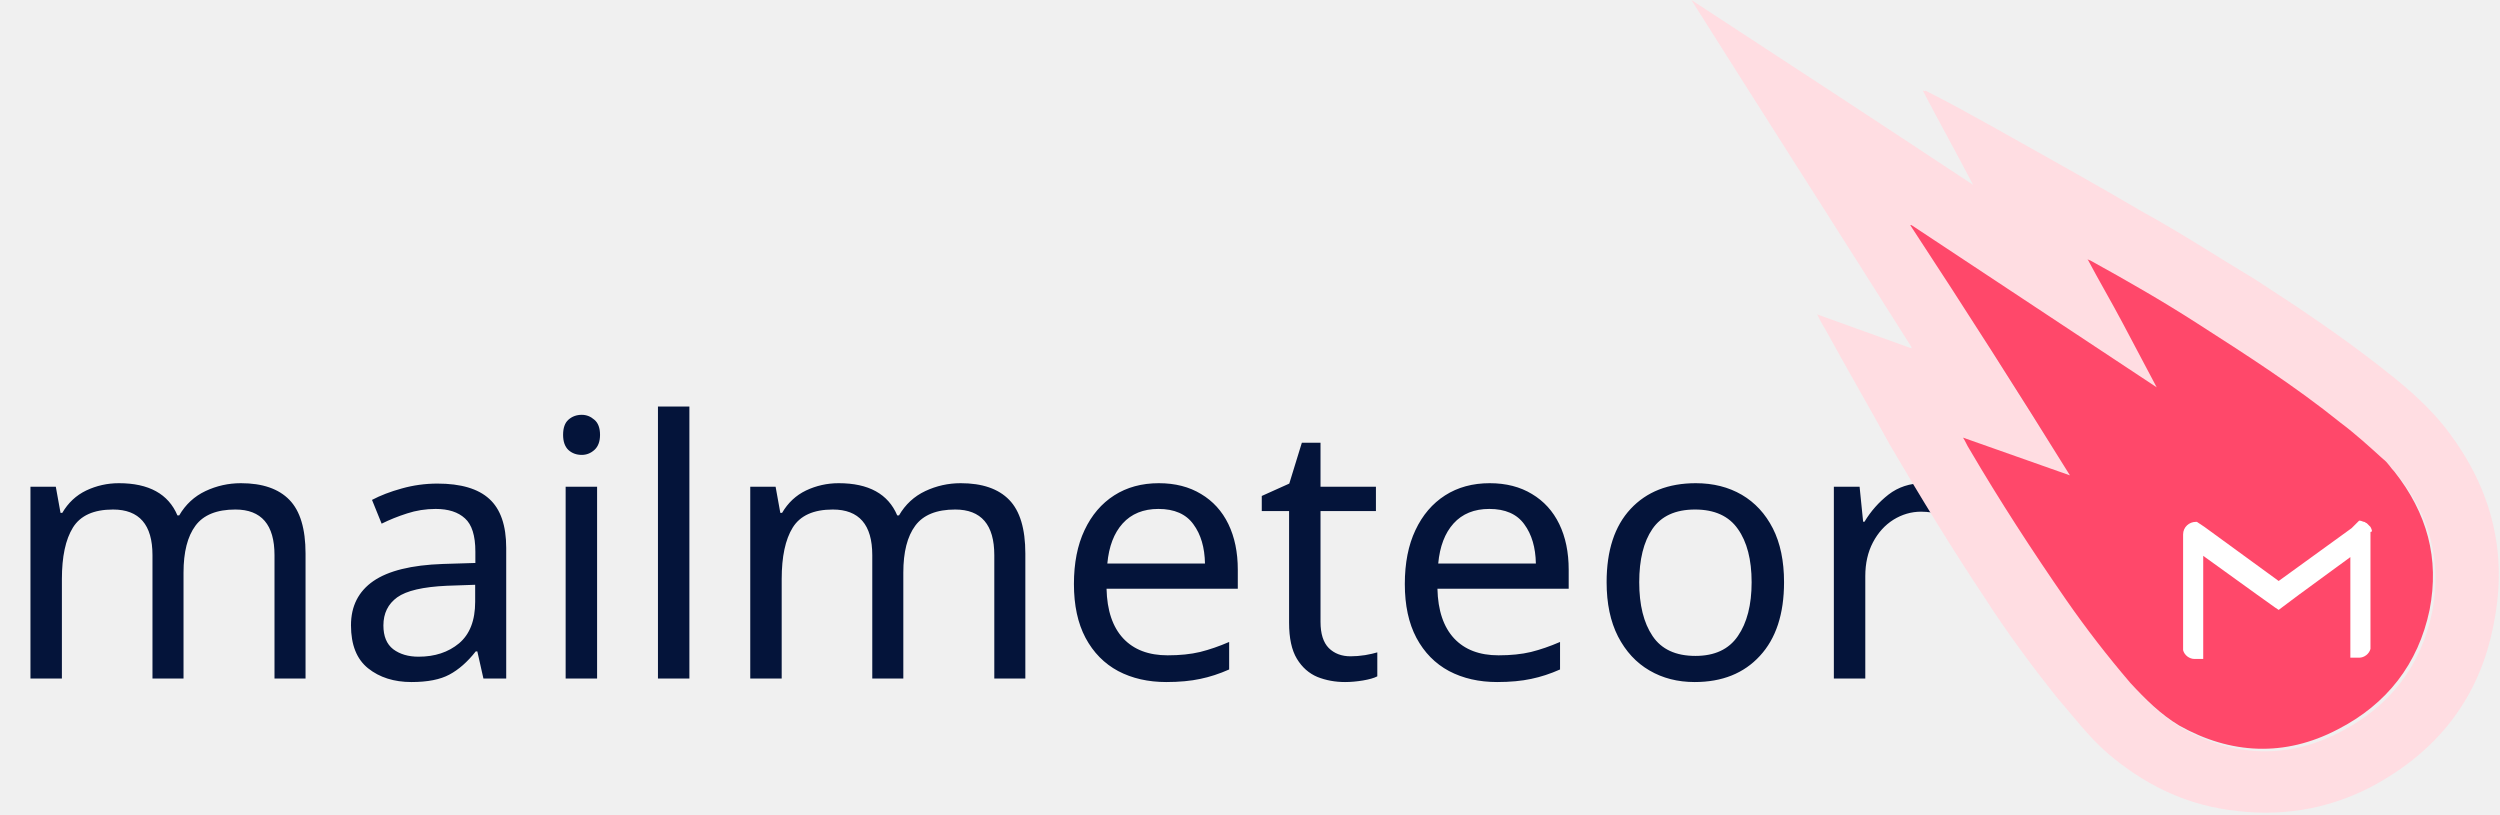
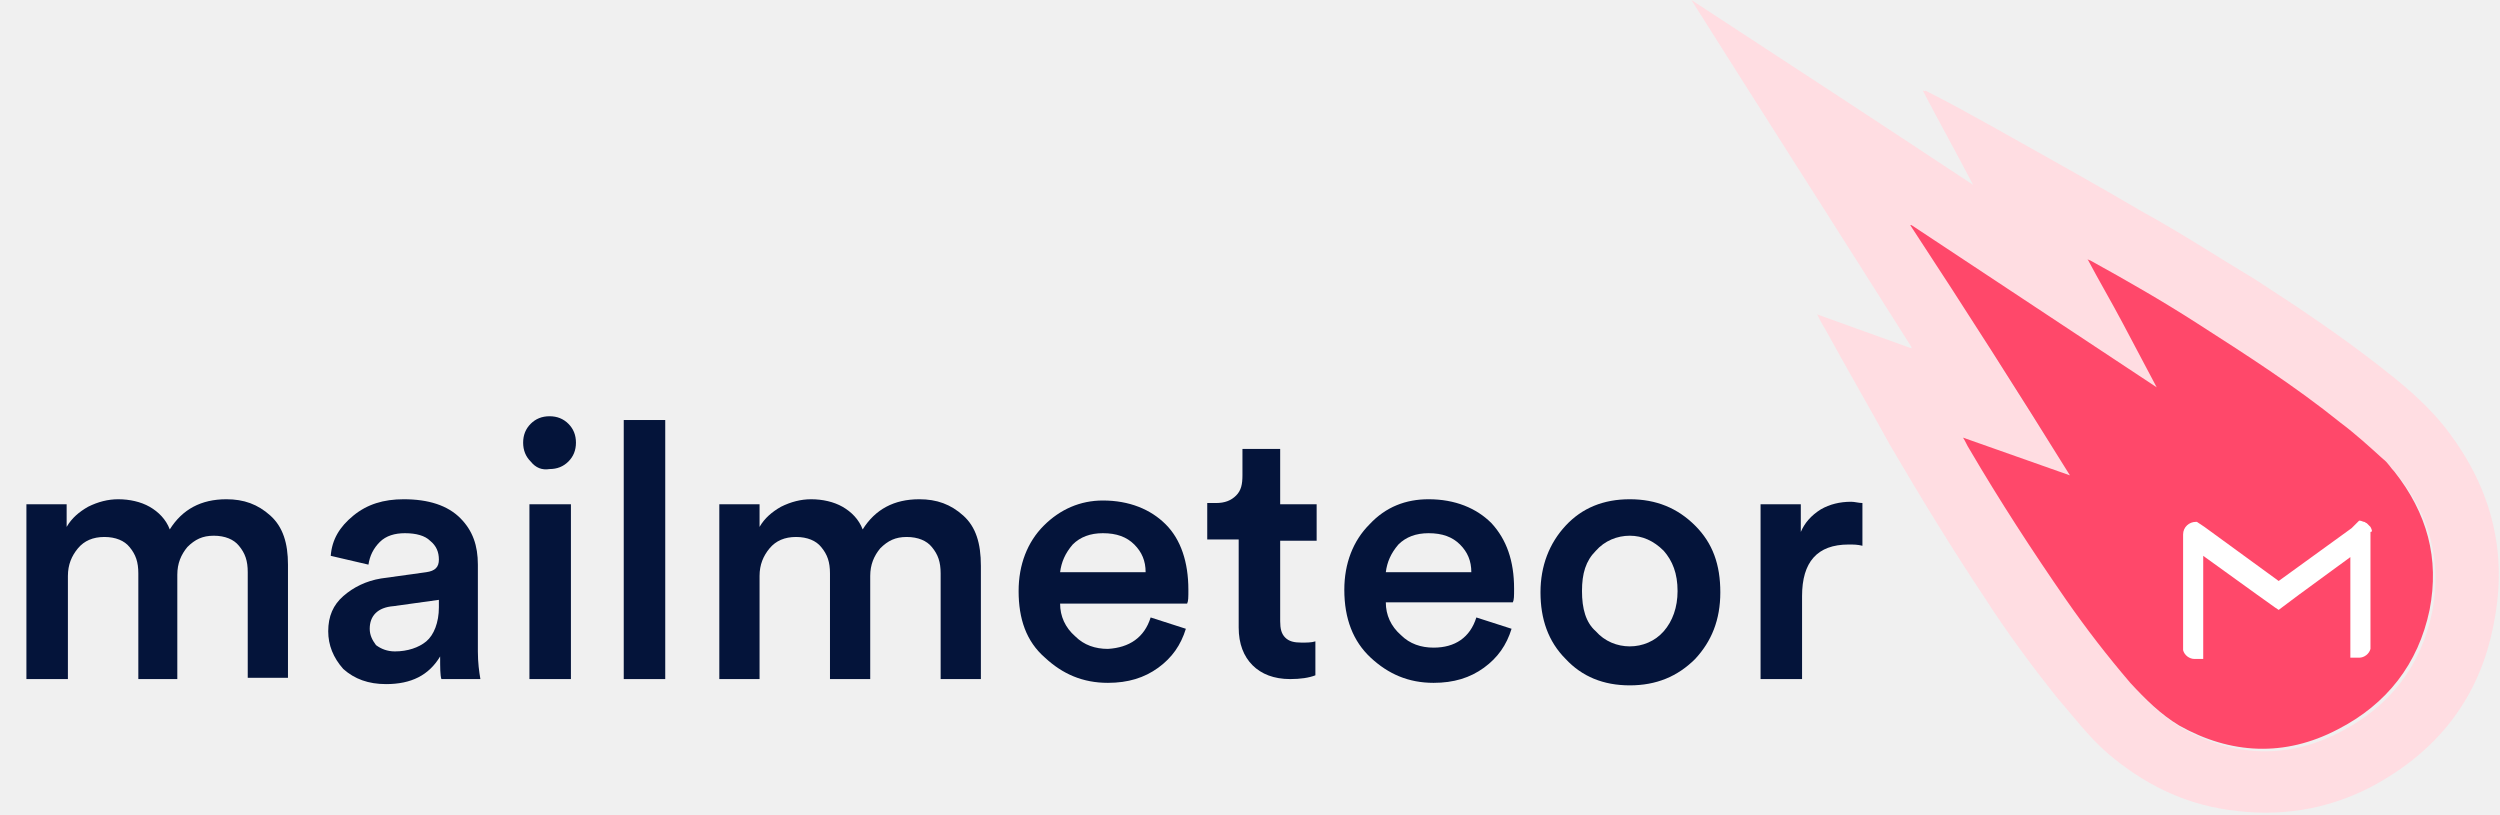
<svg xmlns="http://www.w3.org/2000/svg" version="1.1" id="Calque_1" x="0px" y="0px" viewBox="0 0 198.8 64.8" style="enable-background:new 0 0 198.8 64.8;" xml:space="preserve">
  <style type="text/css">
- 	.st0{fill:#04143A;}
- 	.st1{font-family:'CircularStd-Medium';}
- 	.st2{font-size:28.448px;}
- 	.st3{fill:#FFDDE2;}
- 	.st4{fill:#FF486A;}
- 	.st5{fill:#FFFFFF;}
+ 	.st0{enable-background:new    ;}
+ 	.st1{fill:#04143A;}
+ 	.st2{fill:#FFDDE2;}
+ 	.st3{fill:#FF486A;}
+ 	.st4{fill:#FFFFFF;}
</style>
-   <g id="Color1_1_">
-     <text transform="matrix(1 0 0 1 0 53.9548)" class="st0 st1 st2">mailmeteor</text>
+   <g id="mailmeteor">
+     <g class="st0">
+       <path class="st1" d="M5.4,54H2.1V40.1h3.2v1.8c0.4-0.7,1-1.2,1.7-1.6c0.8-0.4,1.6-0.6,2.4-0.6c0.9,0,1.8,0.2,2.5,0.6    c0.7,0.4,1.3,1,1.6,1.8c1-1.6,2.5-2.4,4.5-2.4c1.4,0,2.5,0.4,3.5,1.3s1.4,2.2,1.4,3.9v9h-3.2v-8.4c0-0.9-0.2-1.5-0.7-2.1    c-0.4-0.5-1.1-0.8-2-0.8c-0.9,0-1.5,0.3-2.1,0.9c-0.5,0.6-0.8,1.3-0.8,2.2V54H11v-8.4c0-0.9-0.2-1.5-0.7-2.1    c-0.4-0.5-1.1-0.8-2-0.8c-0.9,0-1.6,0.3-2.1,0.9c-0.5,0.6-0.8,1.3-0.8,2.2V54z" />
+       <path class="st1" d="M26.1,50.2c0-1.2,0.4-2.1,1.2-2.8c0.8-0.7,1.8-1.2,3-1.4l3.6-0.5c0.7-0.1,1-0.4,1-1c0-0.6-0.2-1.1-0.7-1.5    c-0.4-0.4-1.1-0.6-2-0.6c-0.8,0-1.5,0.2-2,0.7c-0.5,0.5-0.8,1.1-0.9,1.8l-3-0.7c0.1-1.3,0.7-2.3,1.8-3.2c1.1-0.9,2.4-1.3,4-1.3    c2,0,3.5,0.5,4.5,1.5c1,1,1.4,2.2,1.4,3.7v6.9c0,0.9,0.1,1.6,0.2,2.2h-3.1c-0.1-0.3-0.1-0.9-0.1-1.8c-0.9,1.5-2.3,2.2-4.3,2.2    c-1.4,0-2.5-0.4-3.4-1.2C26.5,52.3,26.1,51.3,26.1,50.2z M31.4,51.8c1,0,1.9-0.3,2.5-0.8s1-1.5,1-2.7v-0.6l-3.6,0.5    C30,48.3,29.4,49,29.4,50c0,0.5,0.2,0.9,0.5,1.3C30.3,51.6,30.8,51.8,31.4,51.8z" />
+       <path class="st1" d="M42.2,36.7c-0.4-0.4-0.6-0.9-0.6-1.5s0.2-1.1,0.6-1.5c0.4-0.4,0.9-0.6,1.5-0.6c0.6,0,1.1,0.2,1.5,0.6    c0.4,0.4,0.6,0.9,0.6,1.5c0,0.6-0.2,1.1-0.6,1.5c-0.4,0.4-0.9,0.6-1.5,0.6C43.1,37.4,42.6,37.2,42.2,36.7z M45.4,54h-3.3V40.1h3.3    V54z" />
+       <path class="st1" d="M52.9,54h-3.3V33.4h3.3V54z" />
+       <path class="st1" d="M60.5,54h-3.3V40.1h3.2v1.8c0.4-0.7,1-1.2,1.7-1.6c0.8-0.4,1.6-0.6,2.4-0.6c0.9,0,1.8,0.2,2.5,0.6    c0.7,0.4,1.3,1,1.6,1.8c1-1.6,2.5-2.4,4.5-2.4c1.4,0,2.5,0.4,3.5,1.3S78,43.2,78,45v9h-3.2v-8.4c0-0.9-0.2-1.5-0.7-2.1    c-0.4-0.5-1.1-0.8-2-0.8c-0.9,0-1.5,0.3-2.1,0.9c-0.5,0.6-0.8,1.3-0.8,2.2V54H66v-8.4c0-0.9-0.2-1.5-0.7-2.1    c-0.4-0.5-1.1-0.8-2-0.8c-0.9,0-1.6,0.3-2.1,0.9c-0.5,0.6-0.8,1.3-0.8,2.2V54z" />
+       <path class="st1" d="M91.5,49.1l2.8,0.9c-0.4,1.3-1.1,2.3-2.2,3.1c-1.1,0.8-2.4,1.2-4,1.2c-2,0-3.6-0.7-5-2C81.6,51,81,49.2,81,47    c0-2.1,0.7-3.9,2-5.2s2.9-2,4.7-2c2.1,0,3.8,0.7,5,1.9s1.8,3,1.8,5.2c0,0.6,0,0.9-0.1,1.1H84.3c0,1,0.4,1.9,1.2,2.6    c0.7,0.7,1.6,1,2.6,1C89.8,51.5,91,50.7,91.5,49.1z M84.3,45.5h6.8c0-0.9-0.3-1.6-0.9-2.2c-0.6-0.6-1.4-0.9-2.5-0.9    c-1,0-1.8,0.3-2.4,0.9C84.7,44,84.4,44.7,84.3,45.5z" />
+       <path class="st1" d="M101.8,35.9v4.2h2.9V43h-2.9v6.4c0,0.6,0.1,1,0.4,1.3c0.3,0.3,0.7,0.4,1.3,0.4c0.4,0,0.8,0,1.1-0.1v2.7    c-0.5,0.2-1.2,0.3-2,0.3c-1.3,0-2.3-0.4-3-1.1c-0.7-0.7-1.1-1.7-1.1-3v-7H96v-2.9h0.7c0.7,0,1.2-0.2,1.6-0.6    c0.4-0.4,0.5-0.9,0.5-1.6v-2.1H101.8z" />
+       <path class="st1" d="M117.4,49.1l2.8,0.9c-0.4,1.3-1.1,2.3-2.2,3.1s-2.4,1.2-4,1.2c-2,0-3.6-0.7-5-2s-2.1-3.1-2.1-5.4    c0-2.1,0.7-3.9,2-5.2c1.3-1.4,2.9-2,4.7-2c2.1,0,3.8,0.7,5,1.9c1.2,1.3,1.8,3,1.8,5.2c0,0.6,0,0.9-0.1,1.1h-10.1    c0,1,0.4,1.9,1.2,2.6c0.7,0.7,1.6,1,2.6,1C115.7,51.5,116.9,50.7,117.4,49.1z M110.2,45.5h6.8c0-0.9-0.3-1.6-0.9-2.2    c-0.6-0.6-1.4-0.9-2.5-0.9c-1,0-1.8,0.3-2.4,0.9C110.6,44,110.3,44.7,110.2,45.5z" />
+       <path class="st1" d="M129.6,39.7c2.1,0,3.8,0.7,5.2,2.1c1.4,1.4,2,3.1,2,5.3s-0.7,3.9-2,5.3c-1.4,1.4-3.1,2.1-5.2,2.1    c-2.1,0-3.8-0.7-5.1-2.1c-1.4-1.4-2-3.2-2-5.3s0.7-3.9,2-5.3C125.8,40.4,127.5,39.7,129.6,39.7z M126.9,50.2    c0.7,0.8,1.7,1.2,2.7,1.2s2-0.4,2.7-1.2c0.7-0.8,1.1-1.9,1.1-3.2c0-1.4-0.4-2.4-1.1-3.2c-0.8-0.8-1.7-1.2-2.7-1.2s-2,0.4-2.7,1.2    c-0.8,0.8-1.1,1.8-1.1,3.2S126.1,49.5,126.9,50.2z" />
+       <path class="st1" d="M148.1,40v3.4c-0.4-0.1-0.7-0.1-1.1-0.1c-2.5,0-3.7,1.4-3.7,4.1V54H140V40.1h3.2v2.2c0.3-0.7,0.8-1.3,1.6-1.8    c0.7-0.4,1.5-0.6,2.4-0.6C147.5,39.9,147.8,40,148.1,40z" />
+     </g>
    <g>
      <g>
        <g>
-           <path class="st3" d="M152.9,7.2c1.3,2.5,2.7,5,4,7.5c0,0,0,0,0,0C149.5,9.8,142,4.9,134.5,0c0,0,0,0,0,0      c5.8,9.2,11.7,18.4,17.5,27.6c0,0,0,0,0,0.1c-2.5-0.9-5-1.8-7.5-2.7c0.2,0.4,0.4,0.8,0.6,1.1c1.7,3.1,3.5,6.2,5.2,9.3      c2.4,4.1,4.9,8.2,7.5,12.1c1.8,2.8,3.8,5.5,5.8,8c1.3,1.5,2.5,3.1,4,4.4c2.8,2.4,6,4,9.6,4.5c4,0.6,7.8,0,11.3-1.8      c5.3-2.8,8.7-7.1,9.8-13c1.2-5.9-0.3-11.2-4.1-15.9c-1.5-1.8-3.2-3.2-5-4.6c-3.2-2.5-6.5-4.7-9.9-6.9c-3-1.8-5.9-3.7-9-5.4      c-3.9-2.3-7.9-4.5-11.8-6.7c-1.8-1-3.6-2-5.4-2.9C153.1,7.3,153,7.2,152.9,7.2C152.9,7.2,152.9,7.2,152.9,7.2z M164.6,37.8      c-4.2-6.6-8.3-13.2-12.5-19.7c0,0,0,0,0.1,0c6.5,4.3,13,8.6,19.5,12.9c0,0,0,0,0,0c-0.9-1.7-1.8-3.4-2.7-5.1      c-0.9-1.7-1.8-3.4-2.8-5.1c0.1,0,0.1,0.1,0.2,0.1c2.9,1.6,5.7,3.3,8.5,5c3.9,2.5,7.8,5,11.4,7.9c1.2,0.9,2.3,1.9,3.4,2.9      c0.3,0.3,0.6,0.6,0.9,1c2.6,3.2,3.6,6.9,2.8,11c-0.9,4.3-3.4,7.5-7.3,9.5c-4.2,2.2-8.5,2-12.6-0.3c-1.5-0.9-2.8-2.1-3.9-3.4      c-1.9-2.1-3.5-4.3-5.1-6.6c-2.7-3.9-5.3-7.9-7.7-12c-0.2-0.3-0.3-0.6-0.5-0.9c0,0,0,0,0,0C159,35.8,161.8,36.8,164.6,37.8z" />
-           <path class="st4" d="M164.6,37.8c-2.8-1-5.7-2-8.5-3c0,0,0,0,0,0c0.2,0.3,0.3,0.6,0.5,0.9c2.4,4.1,5,8.1,7.7,12      c1.6,2.3,3.3,4.5,5.1,6.6c1.2,1.3,2.4,2.5,3.9,3.4c4.1,2.3,8.4,2.5,12.6,0.3c3.9-2,6.4-5.2,7.3-9.5c0.8-4.1-0.2-7.7-2.8-11      c-0.3-0.3-0.5-0.7-0.9-1c-1.1-1-2.2-2-3.4-2.9c-3.6-2.9-7.5-5.4-11.4-7.9c-2.8-1.8-5.6-3.4-8.5-5c0,0-0.1,0-0.2-0.1      c0.9,1.7,1.9,3.4,2.8,5.1c0.9,1.7,1.8,3.4,2.7,5.1c0,0,0,0,0,0c-6.5-4.3-13-8.6-19.5-12.9c0,0,0,0-0.1,0      C156.3,24.6,160.5,31.2,164.6,37.8z" />
+           <path class="st2" d="M152.9,7.2c1.3,2.5,2.7,5,4,7.5l0,0C149.5,9.8,142,4.9,134.5,0l0,0c5.8,9.2,11.7,18.4,17.5,27.6      c0,0,0,0,0,0.1c-2.5-0.9-5-1.8-7.5-2.7c0.2,0.4,0.4,0.8,0.6,1.1c1.7,3.1,3.5,6.2,5.2,9.3c2.4,4.1,4.9,8.2,7.5,12.1      c1.8,2.8,3.8,5.5,5.8,8c1.3,1.5,2.5,3.1,4,4.4c2.8,2.4,6,4,9.6,4.5c4,0.6,7.8,0,11.3-1.8c5.3-2.8,8.7-7.1,9.8-13      c1.2-5.9-0.3-11.2-4.1-15.9c-1.5-1.8-3.2-3.2-5-4.6c-3.2-2.5-6.5-4.7-9.9-6.9c-3-1.8-5.9-3.7-9-5.4c-3.9-2.3-7.9-4.5-11.8-6.7      c-1.8-1-3.6-2-5.4-2.9C153.1,7.3,153,7.2,152.9,7.2L152.9,7.2z M164.6,37.8c-4.2-6.6-8.3-13.2-12.5-19.7c0,0,0,0,0.1,0      c6.5,4.3,13,8.6,19.5,12.9l0,0c-0.9-1.7-1.8-3.4-2.7-5.1s-1.8-3.4-2.8-5.1c0.1,0,0.1,0.1,0.2,0.1c2.9,1.6,5.7,3.3,8.5,5      c3.9,2.5,7.8,5,11.4,7.9c1.2,0.9,2.3,1.9,3.4,2.9c0.3,0.3,0.6,0.6,0.9,1c2.6,3.2,3.6,6.9,2.8,11c-0.9,4.3-3.4,7.5-7.3,9.5      c-4.2,2.2-8.5,2-12.6-0.3c-1.5-0.9-2.8-2.1-3.9-3.4c-1.9-2.1-3.5-4.3-5.1-6.6c-2.7-3.9-5.3-7.9-7.7-12c-0.2-0.3-0.3-0.6-0.5-0.9      l0,0C159,35.8,161.8,36.8,164.6,37.8z" />
+           <path class="st3" d="M164.6,37.8c-2.8-1-5.7-2-8.5-3l0,0c0.2,0.3,0.3,0.6,0.5,0.9c2.4,4.1,5,8.1,7.7,12c1.6,2.3,3.3,4.5,5.1,6.6      c1.2,1.3,2.4,2.5,3.9,3.4c4.1,2.3,8.4,2.5,12.6,0.3c3.9-2,6.4-5.2,7.3-9.5c0.8-4.1-0.2-7.7-2.8-11c-0.3-0.3-0.5-0.7-0.9-1      c-1.1-1-2.2-2-3.4-2.9c-3.6-2.9-7.5-5.4-11.4-7.9c-2.8-1.8-5.6-3.4-8.5-5c0,0-0.1,0-0.2-0.1c0.9,1.7,1.9,3.4,2.8,5.1      c0.9,1.7,1.8,3.4,2.7,5.1l0,0c-6.5-4.3-13-8.6-19.5-12.9c0,0,0,0-0.1,0C156.3,24.6,160.5,31.2,164.6,37.8z" />
        </g>
      </g>
-       <path class="st5" d="M188.5,41.9c-0.1-0.1-0.2-0.2-0.3-0.3c-0.1,0-0.1-0.1-0.2-0.1c-0.1,0-0.2-0.1-0.4-0.1l0,0h0L187,42l0,0    l-5.8,4.2l-5.9-4.3l-0.6-0.4h-0.1c-0.5,0-1,0.4-1,1V43v8.4c0,0.1,0,0.2,0,0.3c0.1,0.4,0.5,0.7,0.9,0.7l0.7,0v-8.2l4.3,3.1l1.4,1    l0.3,0.2l1.6-1.2l4.1-3v8l0.7,0c0.4,0,0.8-0.3,0.9-0.7c0-0.1,0-0.2,0-0.3v-8.3l0-0.7C188.7,42.3,188.6,42.1,188.5,41.9z" />
+       <path class="st4" d="M188.5,41.9c-0.1-0.1-0.2-0.2-0.3-0.3c-0.1,0-0.1-0.1-0.2-0.1c-0.1,0-0.2-0.1-0.4-0.1l0,0l0,0L187,42l0,0    l-5.8,4.2l-5.9-4.3l-0.6-0.4h-0.1c-0.5,0-1,0.4-1,1V43v8.4c0,0.1,0,0.2,0,0.3c0.1,0.4,0.5,0.7,0.9,0.7h0.7v-8.2l4.3,3.1l1.4,1    l0.3,0.2l1.6-1.2l4.1-3v8h0.7c0.4,0,0.8-0.3,0.9-0.7c0-0.1,0-0.2,0-0.3V43v-0.7C188.7,42.3,188.6,42.1,188.5,41.9z" />
    </g>
  </g>
</svg>
